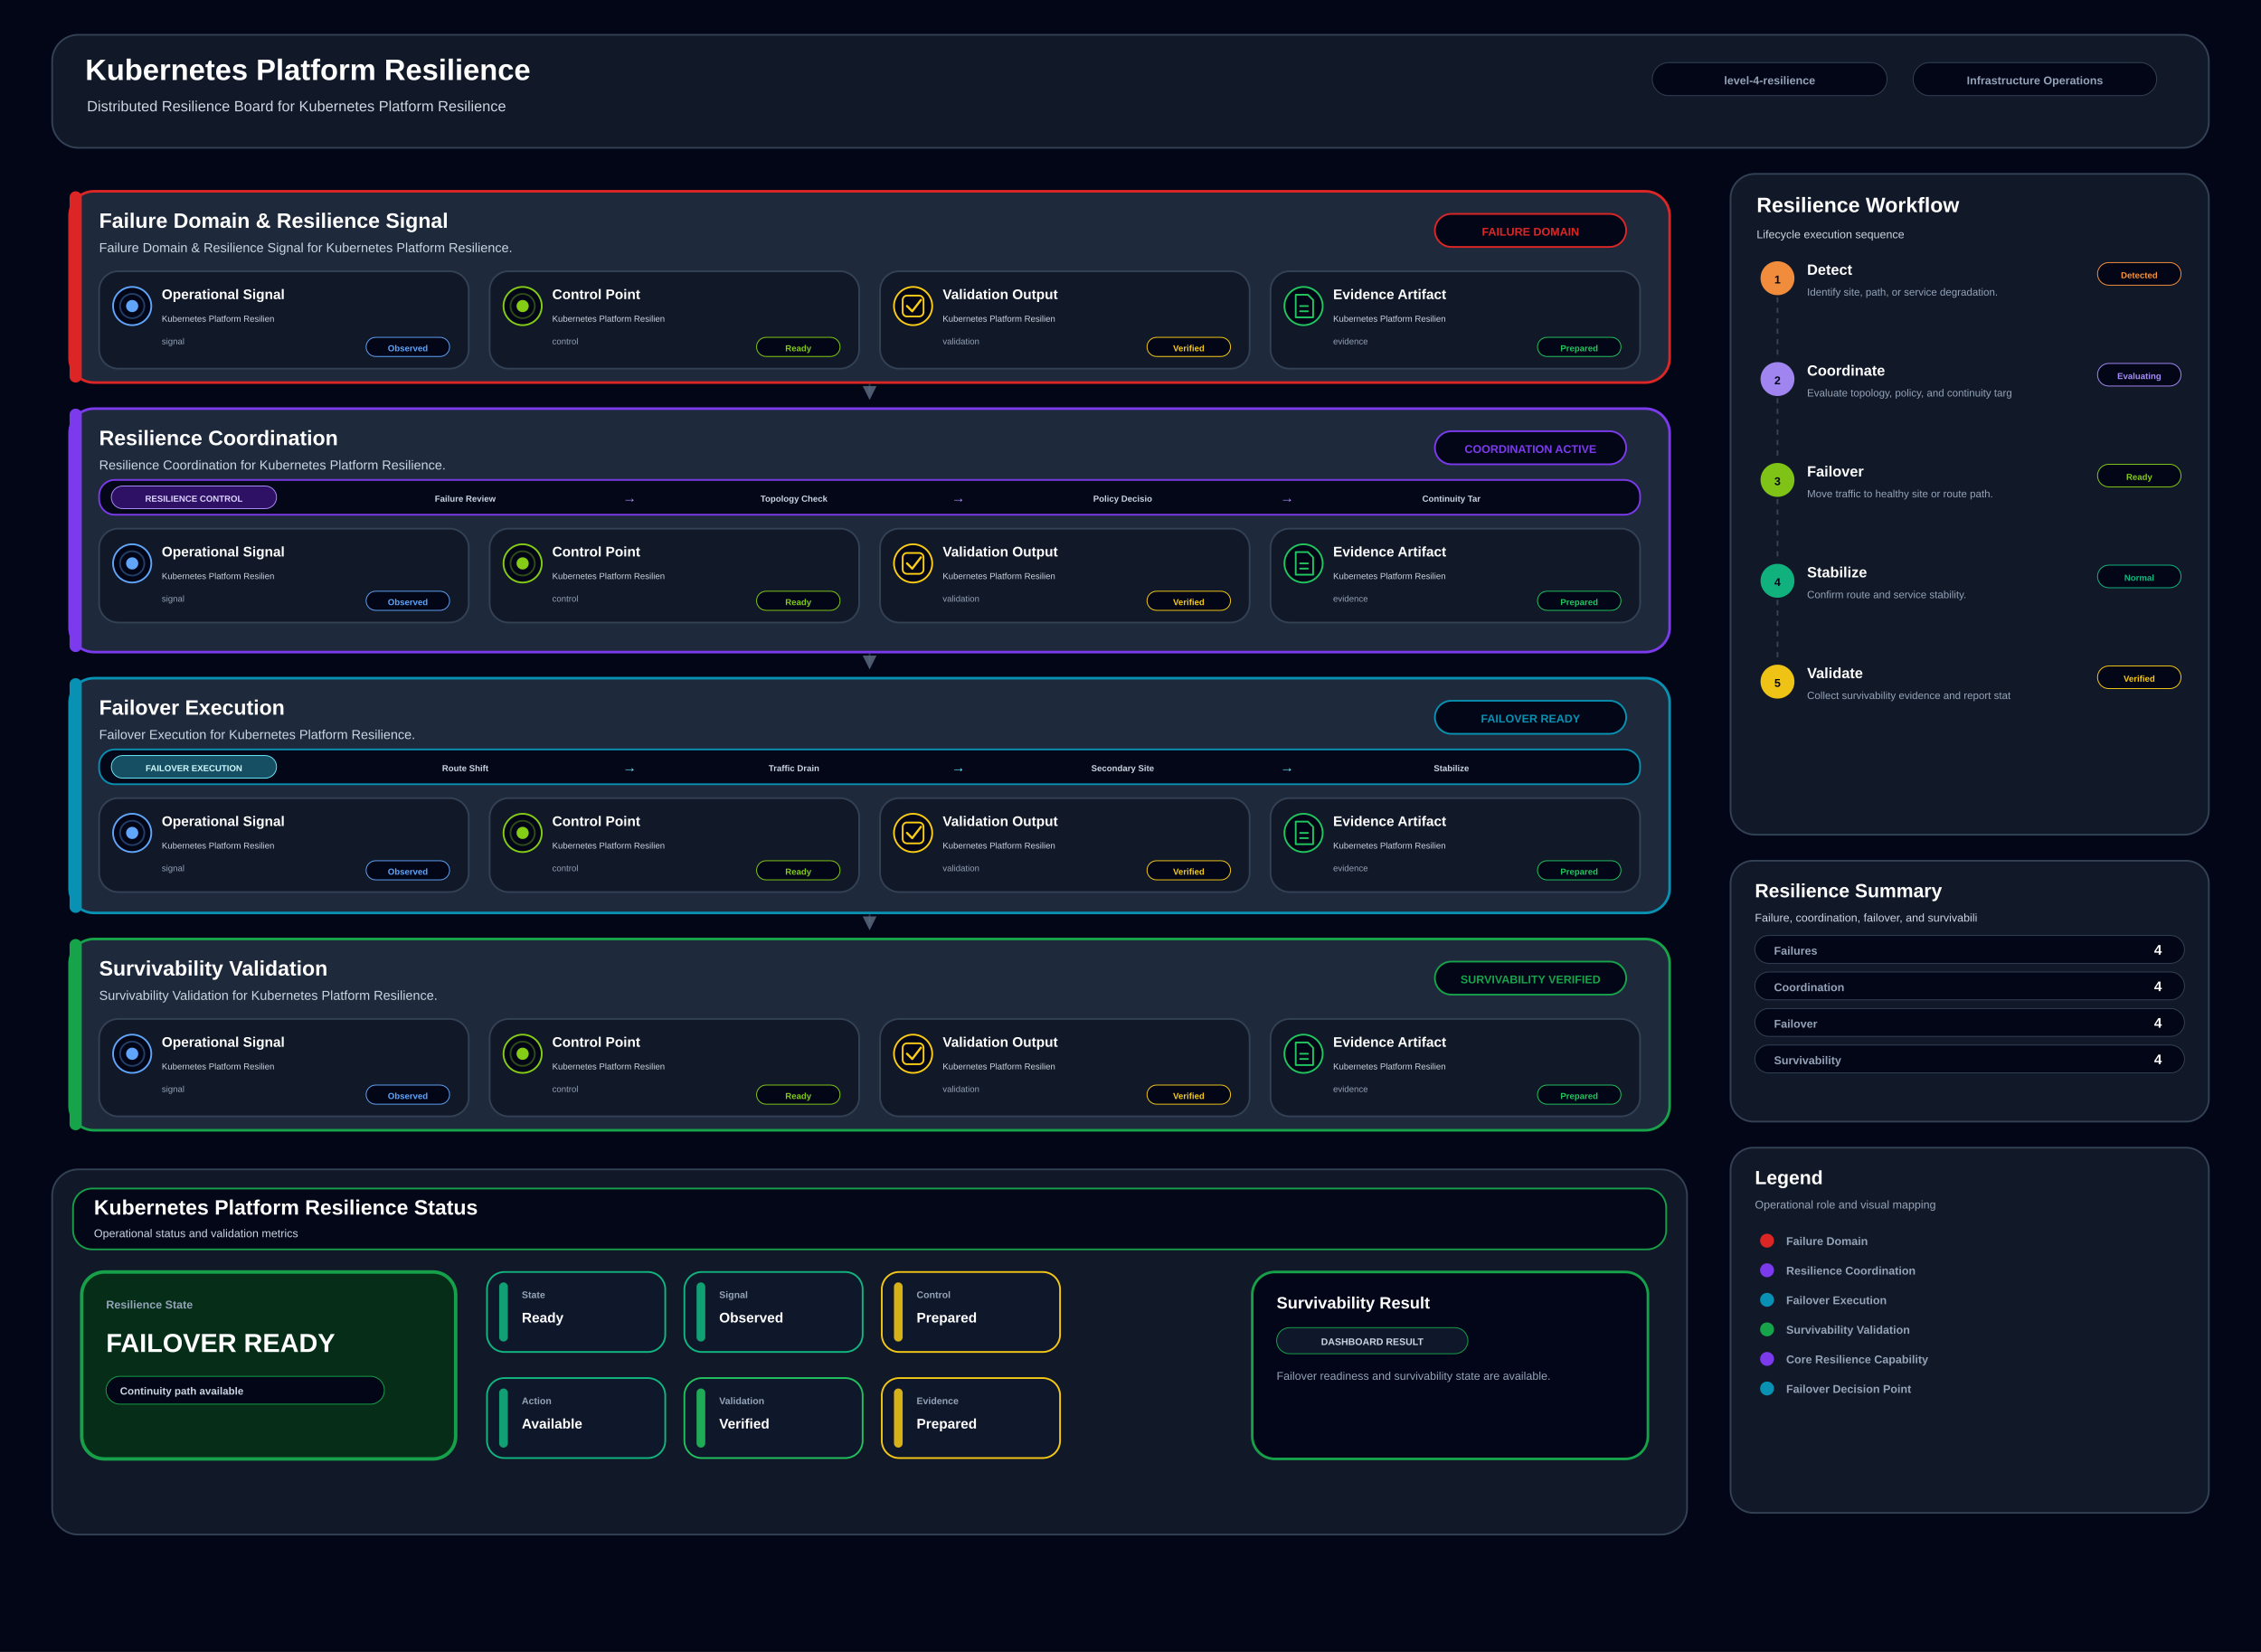
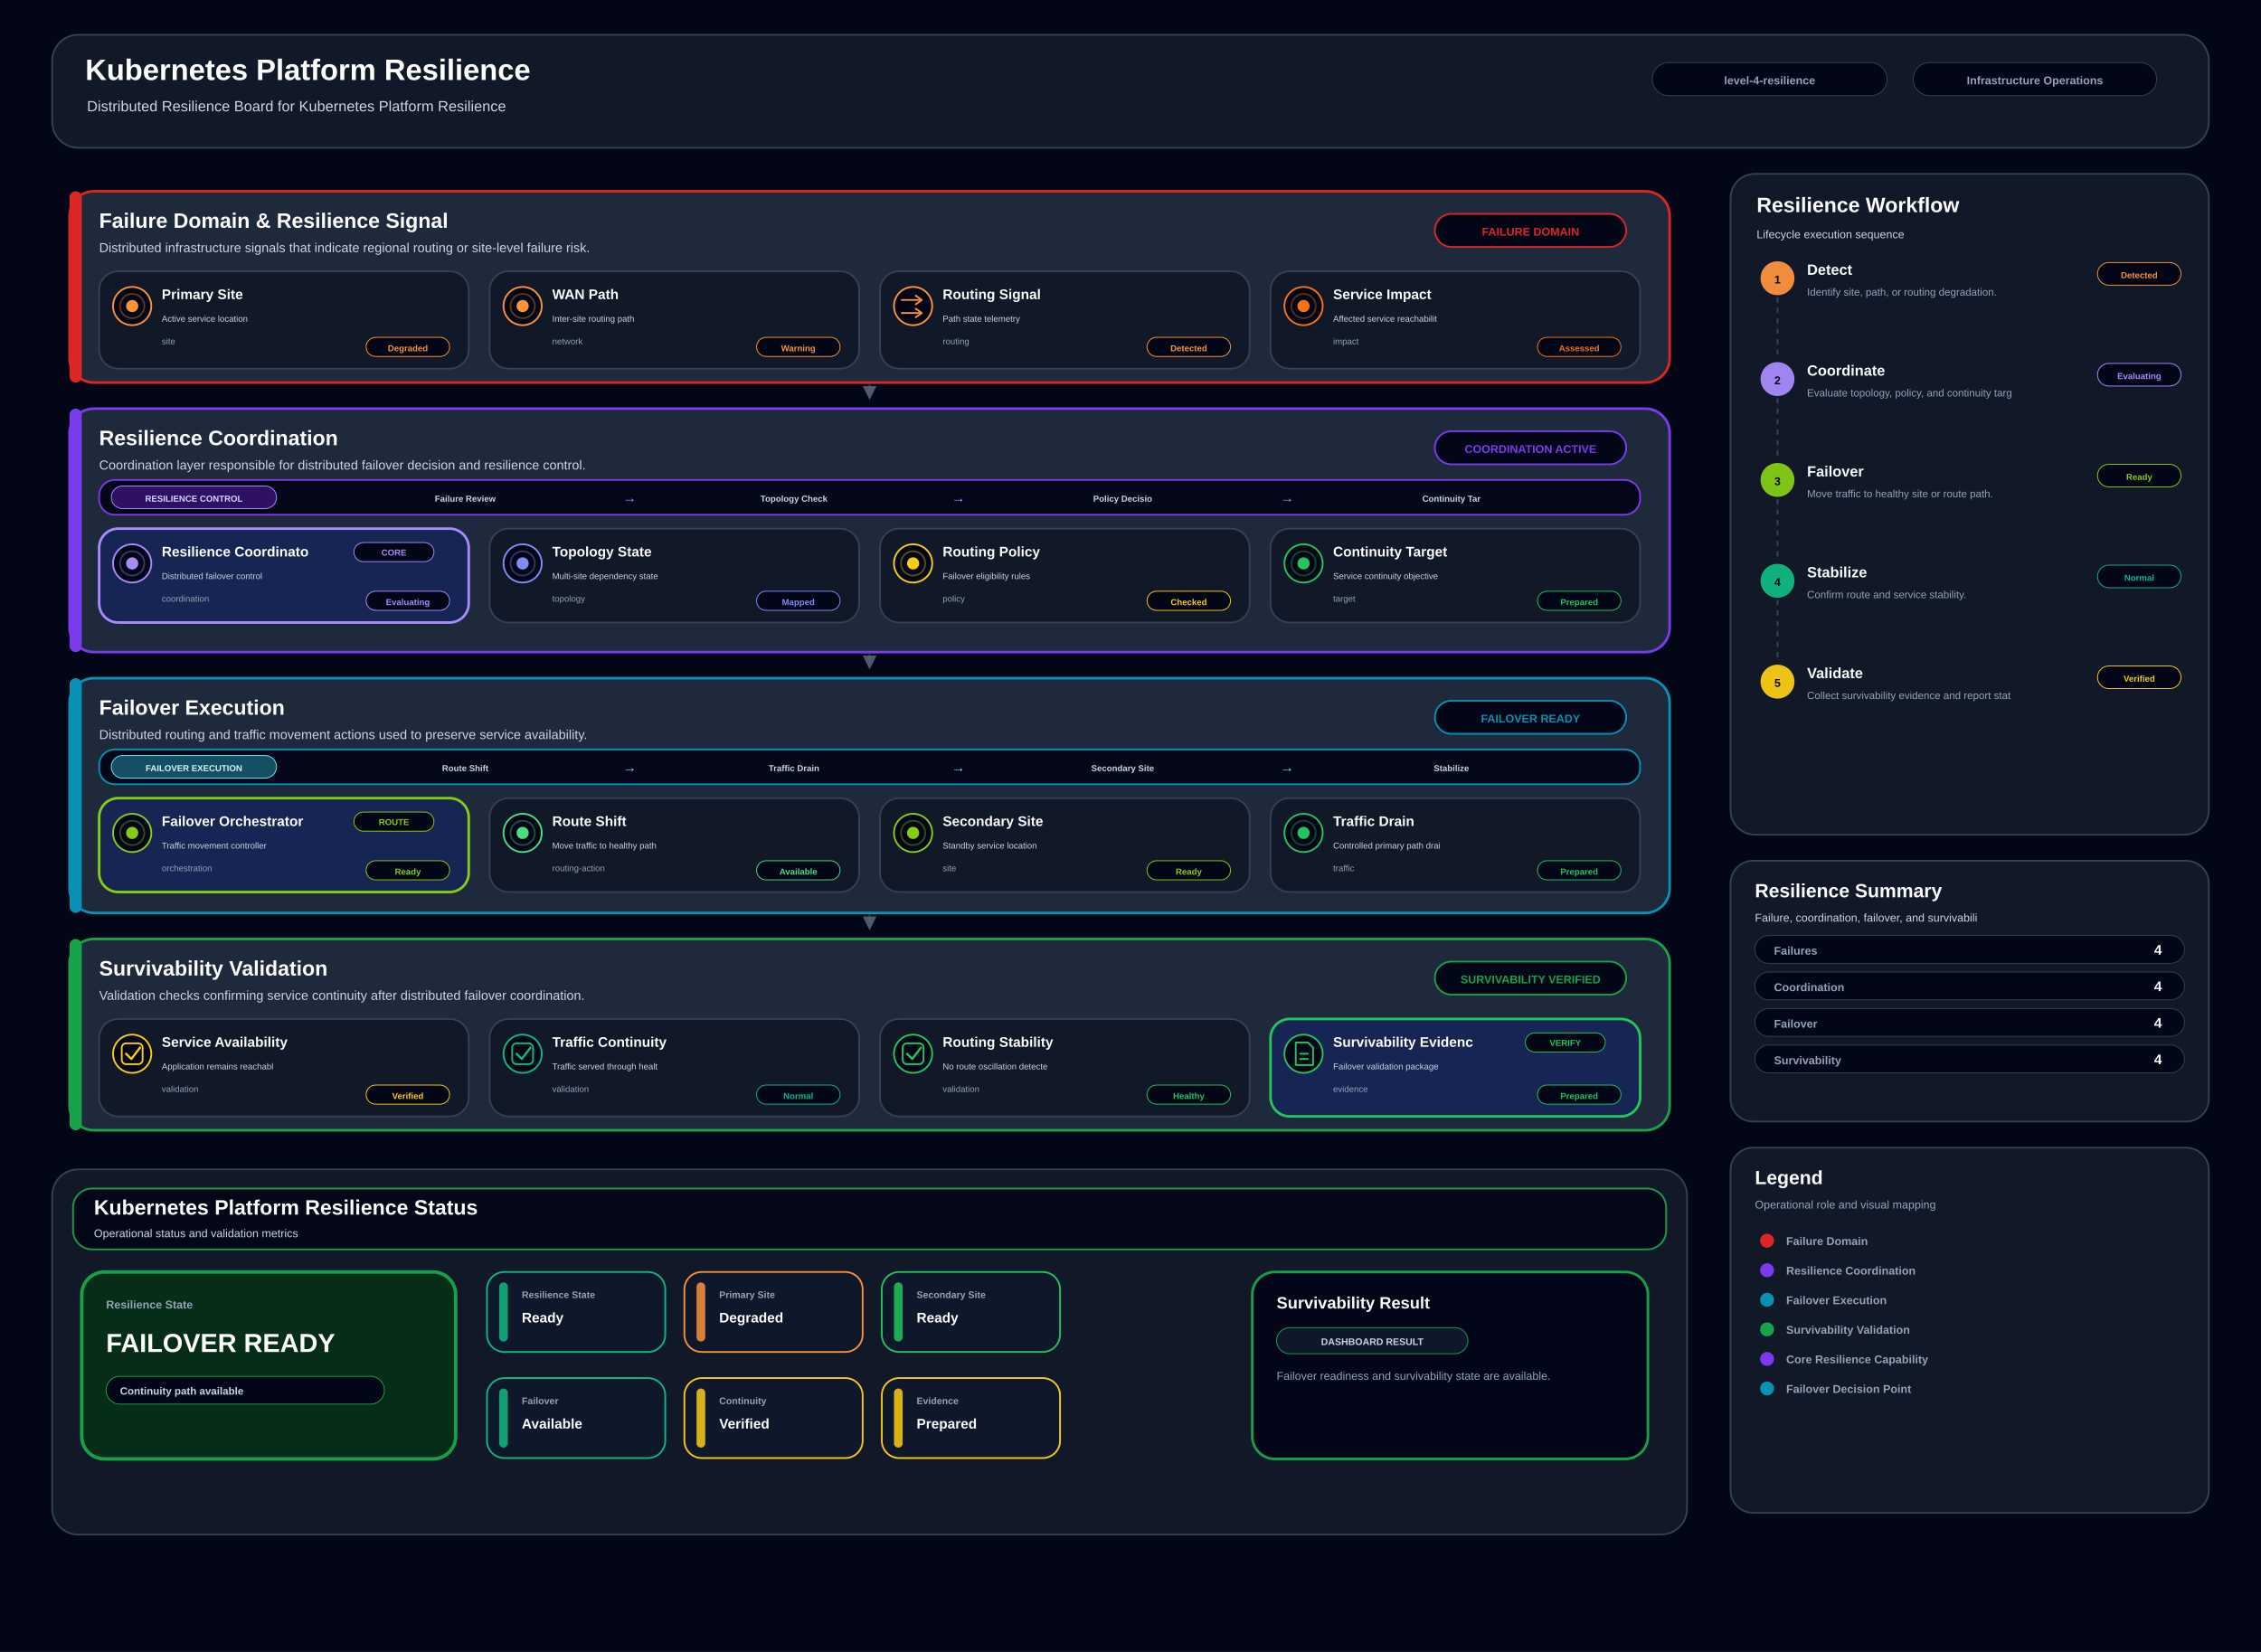
<svg xmlns="http://www.w3.org/2000/svg" width="2600" height="1900" viewBox="0 0 2600 1900" font-family="Arial, Helvetica, sans-serif">
  <style>text { font-family: Arial, Helvetica, sans-serif; letter-spacing: normal; word-spacing: normal; text-rendering: optimizeLegibility; font-kerning: normal; }</style>
  <style>text { font-family: Arial, Helvetica, sans-serif; letter-spacing: normal; word-spacing: normal; text-rendering: optimizeLegibility; font-kerning: normal; }</style>
  <rect width="2600" height="1900" fill="#020617" />
  <rect x="60" y="40" width="2480" height="130" rx="30" fill="#111827" stroke="#334155" stroke-width="2" />
  <text x="98" y="92" fill="#ffffff" font-size="34" font-weight="bold">Kubernetes Platform Resilience</text>
  <text x="100" y="128" fill="#cbd5e1" font-size="17">Distributed Resilience Board for Kubernetes Platform Resilience</text>
  <rect x="1900" y="72" width="270" height="38" rx="19" fill="#020617" stroke="#334155" stroke-width="1" />
  <text x="2035" y="97" fill="#94a3b8" font-size="13" text-anchor="middle" font-weight="bold">level-4-resilience</text>
  <rect x="2200" y="72" width="280" height="38" rx="19" fill="#020617" stroke="#334155" stroke-width="1" />
  <text x="2340" y="97" fill="#94a3b8" font-size="13" text-anchor="middle" font-weight="bold">Infrastructure Operations</text>
  <rect x="80" y="220" width="1840" height="220" rx="28" fill="#1e293b" stroke="#dc2626" stroke-width="3" />
  <rect x="80" y="220" width="14" height="220" rx="7" fill="#dc2626" />
  <text x="114" y="262" fill="#ffffff" font-size="24" font-weight="bold">Failure Domain &amp; Resilience Signal</text>
-   <text x="114" y="290" fill="#cbd5e1" font-size="15">Failure Domain &amp; Resilience Signal for Kubernetes Platform Resilience.</text>
+   <text x="114" y="290" fill="#cbd5e1" font-size="15">Distributed infrastructure signals that indicate regional routing or site-level failure risk.</text>
  <rect x="1650" y="246" width="220" height="38" rx="19" fill="#020617" stroke="#dc2626" stroke-width="2" />
  <text x="1760" y="271" fill="#dc2626" font-size="13" text-anchor="middle" font-weight="bold">FAILURE DOMAIN</text>
  <rect x="114" y="312" width="425" height="112" rx="22" fill="#111827" stroke="#334155" stroke-width="2" />
-   <circle cx="152" cy="352" r="22" fill="#020617" stroke="#60a5fa" stroke-width="2" />
-   <circle cx="152" cy="352" r="7" fill="#60a5fa" />
-   <circle cx="152" cy="352" r="14" fill="none" stroke="#60a5fa" stroke-width="2" opacity="0.35" />
-   <text x="186" y="344" fill="#ffffff" font-size="16" font-weight="bold">Operational Signal</text>
-   <text x="186" y="370" fill="#cbd5e1" font-size="10">Kubernetes Platform Resilien</text>
-   <text x="186" y="396" fill="#94a3b8" font-size="10">signal</text>
-   <rect x="421" y="388" width="96" height="22" rx="11" fill="#020617" stroke="#60a5fa" stroke-width="1" />
-   <text x="469" y="404" fill="#60a5fa" font-size="10" text-anchor="middle" font-weight="bold">Observed</text>
+   <circle cx="152" cy="352" r="22" fill="#020617" stroke="#fb923c" stroke-width="2" />
+   <circle cx="152" cy="352" r="7" fill="#fb923c" />
+   <circle cx="152" cy="352" r="14" fill="none" stroke="#fb923c" stroke-width="2" opacity="0.35" />
+   <text x="186" y="344" fill="#ffffff" font-size="16" font-weight="bold">Primary Site</text>
+   <text x="186" y="370" fill="#cbd5e1" font-size="10">Active service location</text>
+   <text x="186" y="396" fill="#94a3b8" font-size="10">site</text>
+   <rect x="421" y="388" width="96" height="22" rx="11" fill="#020617" stroke="#fb923c" stroke-width="1" />
+   <text x="469" y="404" fill="#fb923c" font-size="10" text-anchor="middle" font-weight="bold">Degraded</text>
  <rect x="563" y="312" width="425" height="112" rx="22" fill="#111827" stroke="#334155" stroke-width="2" />
-   <circle cx="601" cy="352" r="22" fill="#020617" stroke="#84cc16" stroke-width="2" />
-   <circle cx="601" cy="352" r="7" fill="#84cc16" />
-   <circle cx="601" cy="352" r="14" fill="none" stroke="#84cc16" stroke-width="2" opacity="0.35" />
-   <text x="635" y="344" fill="#ffffff" font-size="16" font-weight="bold">Control Point</text>
-   <text x="635" y="370" fill="#cbd5e1" font-size="10">Kubernetes Platform Resilien</text>
-   <text x="635" y="396" fill="#94a3b8" font-size="10">control</text>
-   <rect x="870" y="388" width="96" height="22" rx="11" fill="#020617" stroke="#84cc16" stroke-width="1" />
-   <text x="918" y="404" fill="#84cc16" font-size="10" text-anchor="middle" font-weight="bold">Ready</text>
+   <circle cx="601" cy="352" r="22" fill="#020617" stroke="#fb923c" stroke-width="2" />
+   <circle cx="601" cy="352" r="7" fill="#fb923c" />
+   <circle cx="601" cy="352" r="14" fill="none" stroke="#fb923c" stroke-width="2" opacity="0.35" />
+   <text x="635" y="344" fill="#ffffff" font-size="16" font-weight="bold">WAN Path</text>
+   <text x="635" y="370" fill="#cbd5e1" font-size="10">Inter-site routing path</text>
+   <text x="635" y="396" fill="#94a3b8" font-size="10">network</text>
+   <rect x="870" y="388" width="96" height="22" rx="11" fill="#020617" stroke="#fb923c" stroke-width="1" />
+   <text x="918" y="404" fill="#fb923c" font-size="10" text-anchor="middle" font-weight="bold">Warning</text>
  <rect x="1012" y="312" width="425" height="112" rx="22" fill="#111827" stroke="#334155" stroke-width="2" />
-   <circle cx="1050" cy="352" r="22" fill="#020617" stroke="#facc15" stroke-width="2" />
-   <rect x="1038" y="340" width="24" height="24" rx="5" fill="none" stroke="#facc15" stroke-width="2" />
-   <polyline points="1043,352 1049,358 1059,345" fill="none" stroke="#facc15" stroke-width="2.5" stroke-linecap="round" stroke-linejoin="round" />
-   <text x="1084" y="344" fill="#ffffff" font-size="16" font-weight="bold">Validation Output</text>
-   <text x="1084" y="370" fill="#cbd5e1" font-size="10">Kubernetes Platform Resilien</text>
-   <text x="1084" y="396" fill="#94a3b8" font-size="10">validation</text>
-   <rect x="1319" y="388" width="96" height="22" rx="11" fill="#020617" stroke="#facc15" stroke-width="1" />
-   <text x="1367" y="404" fill="#facc15" font-size="10" text-anchor="middle" font-weight="bold">Verified</text>
+   <circle cx="1050" cy="352" r="22" fill="#020617" stroke="#fb923c" stroke-width="2" />
+   <line x1="1037" y1="345" x2="1057" y2="345" stroke="#fb923c" stroke-width="2" stroke-linecap="round" />
+   <polyline points="1053,340 1060,345 1053,350" fill="none" stroke="#fb923c" stroke-width="2" stroke-linecap="round" stroke-linejoin="round" />
+   <line x1="1037" y1="360" x2="1057" y2="360" stroke="#fb923c" stroke-width="2" stroke-linecap="round" />
+   <polyline points="1053,355 1060,360 1053,365" fill="none" stroke="#fb923c" stroke-width="2" stroke-linecap="round" stroke-linejoin="round" />
+   <text x="1084" y="344" fill="#ffffff" font-size="16" font-weight="bold">Routing Signal</text>
+   <text x="1084" y="370" fill="#cbd5e1" font-size="10">Path state telemetry</text>
+   <text x="1084" y="396" fill="#94a3b8" font-size="10">routing</text>
+   <rect x="1319" y="388" width="96" height="22" rx="11" fill="#020617" stroke="#fb923c" stroke-width="1" />
+   <text x="1367" y="404" fill="#fb923c" font-size="10" text-anchor="middle" font-weight="bold">Detected</text>
  <rect x="1461" y="312" width="425" height="112" rx="22" fill="#111827" stroke="#334155" stroke-width="2" />
-   <circle cx="1499" cy="352" r="22" fill="#020617" stroke="#22c55e" stroke-width="2" />
-   <polygon points="1490,339 1504,339 1510,345 1510,365 1490,365" fill="none" stroke="#22c55e" stroke-width="2" stroke-linejoin="round" />
-   <line x1="1495" y1="352" x2="1504" y2="352" stroke="#22c55e" stroke-width="2" stroke-linecap="round" />
-   <line x1="1495" y1="358" x2="1504" y2="358" stroke="#22c55e" stroke-width="2" stroke-linecap="round" />
-   <text x="1533" y="344" fill="#ffffff" font-size="16" font-weight="bold">Evidence Artifact</text>
-   <text x="1533" y="370" fill="#cbd5e1" font-size="10">Kubernetes Platform Resilien</text>
-   <text x="1533" y="396" fill="#94a3b8" font-size="10">evidence</text>
-   <rect x="1768" y="388" width="96" height="22" rx="11" fill="#020617" stroke="#22c55e" stroke-width="1" />
-   <text x="1816" y="404" fill="#22c55e" font-size="10" text-anchor="middle" font-weight="bold">Prepared</text>
+   <circle cx="1499" cy="352" r="22" fill="#020617" stroke="#f97316" stroke-width="2" />
+   <circle cx="1499" cy="352" r="7" fill="#f97316" />
+   <circle cx="1499" cy="352" r="14" fill="none" stroke="#f97316" stroke-width="2" opacity="0.35" />
+   <text x="1533" y="344" fill="#ffffff" font-size="16" font-weight="bold">Service Impact</text>
+   <text x="1533" y="370" fill="#cbd5e1" font-size="10">Affected service reachabilit</text>
+   <text x="1533" y="396" fill="#94a3b8" font-size="10">impact</text>
+   <rect x="1768" y="388" width="96" height="22" rx="11" fill="#020617" stroke="#f97316" stroke-width="1" />
+   <text x="1816" y="404" fill="#f97316" font-size="10" text-anchor="middle" font-weight="bold">Assessed</text>
  <rect x="80" y="470" width="1840" height="280" rx="28" fill="#1e293b" stroke="#7c3aed" stroke-width="3" />
  <rect x="80" y="470" width="14" height="280" rx="7" fill="#7c3aed" />
  <text x="114" y="512" fill="#ffffff" font-size="24" font-weight="bold">Resilience Coordination</text>
-   <text x="114" y="540" fill="#cbd5e1" font-size="15">Resilience Coordination for Kubernetes Platform Resilience.</text>
+   <text x="114" y="540" fill="#cbd5e1" font-size="15">Coordination layer responsible for distributed failover decision and resilience control.</text>
  <rect x="1650" y="496" width="220" height="38" rx="19" fill="#020617" stroke="#7c3aed" stroke-width="2" />
  <text x="1760" y="521" fill="#7c3aed" font-size="13" text-anchor="middle" font-weight="bold">COORDINATION ACTIVE</text>
  <rect x="114" y="552" width="1772" height="40" rx="18" fill="#020617" stroke="#7c3aed" stroke-width="2" opacity="0.98" />
  <rect x="128" y="559" width="190" height="26" rx="13" fill="#2e1065" stroke="#a78bfa" stroke-width="1" />
  <text x="223.0" y="577" fill="#ddd6fe" font-size="10" text-anchor="middle" font-weight="bold">RESILIENCE CONTROL</text>
  <text x="535.0" y="577" fill="#cbd5e1" font-size="10" text-anchor="middle" font-weight="bold">Failure Review</text>
  <text x="724.0" y="578" fill="#a78bfa" font-size="16" text-anchor="middle" font-weight="bold">→</text>
  <text x="913.0" y="577" fill="#cbd5e1" font-size="10" text-anchor="middle" font-weight="bold">Topology Check</text>
  <text x="1102.0" y="578" fill="#a78bfa" font-size="16" text-anchor="middle" font-weight="bold">→</text>
  <text x="1291.0" y="577" fill="#cbd5e1" font-size="10" text-anchor="middle" font-weight="bold">Policy Decisio</text>
  <text x="1480.0" y="578" fill="#a78bfa" font-size="16" text-anchor="middle" font-weight="bold">→</text>
  <text x="1669.0" y="577" fill="#cbd5e1" font-size="10" text-anchor="middle" font-weight="bold">Continuity Tar</text>
-   <rect x="114" y="608" width="425" height="108" rx="22" fill="#111827" stroke="#334155" stroke-width="2" />
-   <circle cx="152" cy="648" r="22" fill="#020617" stroke="#60a5fa" stroke-width="2" />
-   <circle cx="152" cy="648" r="7" fill="#60a5fa" />
-   <circle cx="152" cy="648" r="14" fill="none" stroke="#60a5fa" stroke-width="2" opacity="0.35" />
-   <text x="186" y="640" fill="#ffffff" font-size="16" font-weight="bold">Operational Signal</text>
-   <text x="186" y="666" fill="#cbd5e1" font-size="10">Kubernetes Platform Resilien</text>
-   <text x="186" y="692" fill="#94a3b8" font-size="10">signal</text>
-   <rect x="421" y="680" width="96" height="22" rx="11" fill="#020617" stroke="#60a5fa" stroke-width="1" />
-   <text x="469" y="696" fill="#60a5fa" font-size="10" text-anchor="middle" font-weight="bold">Observed</text>
+   <rect x="114" y="608" width="425" height="108" rx="22" fill="#172554" stroke="#a78bfa" stroke-width="3" />
+   <circle cx="152" cy="648" r="22" fill="#020617" stroke="#a78bfa" stroke-width="2" />
+   <circle cx="152" cy="648" r="7" fill="#a78bfa" />
+   <circle cx="152" cy="648" r="14" fill="none" stroke="#a78bfa" stroke-width="2" opacity="0.35" />
+   <text x="186" y="640" fill="#ffffff" font-size="16" font-weight="bold">Resilience Coordinato</text>
+   <text x="186" y="666" fill="#cbd5e1" font-size="10">Distributed failover control</text>
+   <text x="186" y="692" fill="#94a3b8" font-size="10">coordination</text>
+   <rect x="421" y="680" width="96" height="22" rx="11" fill="#020617" stroke="#a78bfa" stroke-width="1" />
+   <text x="469" y="696" fill="#a78bfa" font-size="10" text-anchor="middle" font-weight="bold">Evaluating</text>
+   <rect x="407" y="624" width="92" height="22" rx="11" fill="#020617" stroke="#a78bfa" stroke-width="1" />
+   <text x="453" y="639" fill="#a78bfa" font-size="10" text-anchor="middle" font-weight="bold">CORE</text>
  <rect x="563" y="608" width="425" height="108" rx="22" fill="#111827" stroke="#334155" stroke-width="2" />
-   <circle cx="601" cy="648" r="22" fill="#020617" stroke="#84cc16" stroke-width="2" />
-   <circle cx="601" cy="648" r="7" fill="#84cc16" />
-   <circle cx="601" cy="648" r="14" fill="none" stroke="#84cc16" stroke-width="2" opacity="0.35" />
-   <text x="635" y="640" fill="#ffffff" font-size="16" font-weight="bold">Control Point</text>
-   <text x="635" y="666" fill="#cbd5e1" font-size="10">Kubernetes Platform Resilien</text>
-   <text x="635" y="692" fill="#94a3b8" font-size="10">control</text>
-   <rect x="870" y="680" width="96" height="22" rx="11" fill="#020617" stroke="#84cc16" stroke-width="1" />
-   <text x="918" y="696" fill="#84cc16" font-size="10" text-anchor="middle" font-weight="bold">Ready</text>
+   <circle cx="601" cy="648" r="22" fill="#020617" stroke="#818cf8" stroke-width="2" />
+   <circle cx="601" cy="648" r="7" fill="#818cf8" />
+   <circle cx="601" cy="648" r="14" fill="none" stroke="#818cf8" stroke-width="2" opacity="0.35" />
+   <text x="635" y="640" fill="#ffffff" font-size="16" font-weight="bold">Topology State</text>
+   <text x="635" y="666" fill="#cbd5e1" font-size="10">Multi-site dependency state</text>
+   <text x="635" y="692" fill="#94a3b8" font-size="10">topology</text>
+   <rect x="870" y="680" width="96" height="22" rx="11" fill="#020617" stroke="#818cf8" stroke-width="1" />
+   <text x="918" y="696" fill="#818cf8" font-size="10" text-anchor="middle" font-weight="bold">Mapped</text>
  <rect x="1012" y="608" width="425" height="108" rx="22" fill="#111827" stroke="#334155" stroke-width="2" />
  <circle cx="1050" cy="648" r="22" fill="#020617" stroke="#facc15" stroke-width="2" />
-   <rect x="1038" y="636" width="24" height="24" rx="5" fill="none" stroke="#facc15" stroke-width="2" />
-   <polyline points="1043,648 1049,654 1059,641" fill="none" stroke="#facc15" stroke-width="2.5" stroke-linecap="round" stroke-linejoin="round" />
-   <text x="1084" y="640" fill="#ffffff" font-size="16" font-weight="bold">Validation Output</text>
-   <text x="1084" y="666" fill="#cbd5e1" font-size="10">Kubernetes Platform Resilien</text>
-   <text x="1084" y="692" fill="#94a3b8" font-size="10">validation</text>
+   <circle cx="1050" cy="648" r="7" fill="#facc15" />
+   <circle cx="1050" cy="648" r="14" fill="none" stroke="#facc15" stroke-width="2" opacity="0.35" />
+   <text x="1084" y="640" fill="#ffffff" font-size="16" font-weight="bold">Routing Policy</text>
+   <text x="1084" y="666" fill="#cbd5e1" font-size="10">Failover eligibility rules</text>
+   <text x="1084" y="692" fill="#94a3b8" font-size="10">policy</text>
  <rect x="1319" y="680" width="96" height="22" rx="11" fill="#020617" stroke="#facc15" stroke-width="1" />
-   <text x="1367" y="696" fill="#facc15" font-size="10" text-anchor="middle" font-weight="bold">Verified</text>
+   <text x="1367" y="696" fill="#facc15" font-size="10" text-anchor="middle" font-weight="bold">Checked</text>
  <rect x="1461" y="608" width="425" height="108" rx="22" fill="#111827" stroke="#334155" stroke-width="2" />
  <circle cx="1499" cy="648" r="22" fill="#020617" stroke="#22c55e" stroke-width="2" />
-   <polygon points="1490,635 1504,635 1510,641 1510,661 1490,661" fill="none" stroke="#22c55e" stroke-width="2" stroke-linejoin="round" />
-   <line x1="1495" y1="648" x2="1504" y2="648" stroke="#22c55e" stroke-width="2" stroke-linecap="round" />
-   <line x1="1495" y1="654" x2="1504" y2="654" stroke="#22c55e" stroke-width="2" stroke-linecap="round" />
-   <text x="1533" y="640" fill="#ffffff" font-size="16" font-weight="bold">Evidence Artifact</text>
-   <text x="1533" y="666" fill="#cbd5e1" font-size="10">Kubernetes Platform Resilien</text>
-   <text x="1533" y="692" fill="#94a3b8" font-size="10">evidence</text>
+   <circle cx="1499" cy="648" r="7" fill="#22c55e" />
+   <circle cx="1499" cy="648" r="14" fill="none" stroke="#22c55e" stroke-width="2" opacity="0.35" />
+   <text x="1533" y="640" fill="#ffffff" font-size="16" font-weight="bold">Continuity Target</text>
+   <text x="1533" y="666" fill="#cbd5e1" font-size="10">Service continuity objective</text>
+   <text x="1533" y="692" fill="#94a3b8" font-size="10">target</text>
  <rect x="1768" y="680" width="96" height="22" rx="11" fill="#020617" stroke="#22c55e" stroke-width="1" />
  <text x="1816" y="696" fill="#22c55e" font-size="10" text-anchor="middle" font-weight="bold">Prepared</text>
  <rect x="80" y="780" width="1840" height="270" rx="28" fill="#1e293b" stroke="#0891b2" stroke-width="3" />
  <rect x="80" y="780" width="14" height="270" rx="7" fill="#0891b2" />
  <text x="114" y="822" fill="#ffffff" font-size="24" font-weight="bold">Failover Execution</text>
-   <text x="114" y="850" fill="#cbd5e1" font-size="15">Failover Execution for Kubernetes Platform Resilience.</text>
+   <text x="114" y="850" fill="#cbd5e1" font-size="15">Distributed routing and traffic movement actions used to preserve service availability.</text>
  <rect x="1650" y="806" width="220" height="38" rx="19" fill="#020617" stroke="#0891b2" stroke-width="2" />
  <text x="1760" y="831" fill="#0891b2" font-size="13" text-anchor="middle" font-weight="bold">FAILOVER READY</text>
  <rect x="114" y="862" width="1772" height="40" rx="18" fill="#020617" stroke="#0891b2" stroke-width="2" opacity="0.98" />
  <rect x="128" y="869" width="190" height="26" rx="13" fill="#164e63" stroke="#67e8f9" stroke-width="1" />
  <text x="223.0" y="887" fill="#cffafe" font-size="10" text-anchor="middle" font-weight="bold">FAILOVER EXECUTION</text>
  <text x="535.0" y="887" fill="#cbd5e1" font-size="10" text-anchor="middle" font-weight="bold">Route Shift</text>
  <text x="724.0" y="888" fill="#67e8f9" font-size="16" text-anchor="middle" font-weight="bold">→</text>
  <text x="913.0" y="887" fill="#cbd5e1" font-size="10" text-anchor="middle" font-weight="bold">Traffic Drain</text>
  <text x="1102.0" y="888" fill="#67e8f9" font-size="16" text-anchor="middle" font-weight="bold">→</text>
  <text x="1291.0" y="887" fill="#cbd5e1" font-size="10" text-anchor="middle" font-weight="bold">Secondary Site</text>
  <text x="1480.0" y="888" fill="#67e8f9" font-size="16" text-anchor="middle" font-weight="bold">→</text>
  <text x="1669.0" y="887" fill="#cbd5e1" font-size="10" text-anchor="middle" font-weight="bold">Stabilize</text>
-   <rect x="114" y="918" width="425" height="108" rx="22" fill="#111827" stroke="#334155" stroke-width="2" />
-   <circle cx="152" cy="958" r="22" fill="#020617" stroke="#60a5fa" stroke-width="2" />
-   <circle cx="152" cy="958" r="7" fill="#60a5fa" />
-   <circle cx="152" cy="958" r="14" fill="none" stroke="#60a5fa" stroke-width="2" opacity="0.35" />
-   <text x="186" y="950" fill="#ffffff" font-size="16" font-weight="bold">Operational Signal</text>
-   <text x="186" y="976" fill="#cbd5e1" font-size="10">Kubernetes Platform Resilien</text>
-   <text x="186" y="1002" fill="#94a3b8" font-size="10">signal</text>
-   <rect x="421" y="990" width="96" height="22" rx="11" fill="#020617" stroke="#60a5fa" stroke-width="1" />
-   <text x="469" y="1006" fill="#60a5fa" font-size="10" text-anchor="middle" font-weight="bold">Observed</text>
+   <rect x="114" y="918" width="425" height="108" rx="22" fill="#172554" stroke="#84cc16" stroke-width="3" />
+   <circle cx="152" cy="958" r="22" fill="#020617" stroke="#84cc16" stroke-width="2" />
+   <circle cx="152" cy="958" r="7" fill="#84cc16" />
+   <circle cx="152" cy="958" r="14" fill="none" stroke="#84cc16" stroke-width="2" opacity="0.35" />
+   <text x="186" y="950" fill="#ffffff" font-size="16" font-weight="bold">Failover Orchestrator</text>
+   <text x="186" y="976" fill="#cbd5e1" font-size="10">Traffic movement controller</text>
+   <text x="186" y="1002" fill="#94a3b8" font-size="10">orchestration</text>
+   <rect x="421" y="990" width="96" height="22" rx="11" fill="#020617" stroke="#84cc16" stroke-width="1" />
+   <text x="469" y="1006" fill="#84cc16" font-size="10" text-anchor="middle" font-weight="bold">Ready</text>
+   <rect x="407" y="934" width="92" height="22" rx="11" fill="#020617" stroke="#84cc16" stroke-width="1" />
+   <text x="453" y="949" fill="#84cc16" font-size="10" text-anchor="middle" font-weight="bold">ROUTE</text>
  <rect x="563" y="918" width="425" height="108" rx="22" fill="#111827" stroke="#334155" stroke-width="2" />
-   <circle cx="601" cy="958" r="22" fill="#020617" stroke="#84cc16" stroke-width="2" />
-   <circle cx="601" cy="958" r="7" fill="#84cc16" />
-   <circle cx="601" cy="958" r="14" fill="none" stroke="#84cc16" stroke-width="2" opacity="0.35" />
-   <text x="635" y="950" fill="#ffffff" font-size="16" font-weight="bold">Control Point</text>
-   <text x="635" y="976" fill="#cbd5e1" font-size="10">Kubernetes Platform Resilien</text>
-   <text x="635" y="1002" fill="#94a3b8" font-size="10">control</text>
-   <rect x="870" y="990" width="96" height="22" rx="11" fill="#020617" stroke="#84cc16" stroke-width="1" />
-   <text x="918" y="1006" fill="#84cc16" font-size="10" text-anchor="middle" font-weight="bold">Ready</text>
+   <circle cx="601" cy="958" r="22" fill="#020617" stroke="#4ade80" stroke-width="2" />
+   <circle cx="601" cy="958" r="7" fill="#4ade80" />
+   <circle cx="601" cy="958" r="14" fill="none" stroke="#4ade80" stroke-width="2" opacity="0.35" />
+   <text x="635" y="950" fill="#ffffff" font-size="16" font-weight="bold">Route Shift</text>
+   <text x="635" y="976" fill="#cbd5e1" font-size="10">Move traffic to healthy path</text>
+   <text x="635" y="1002" fill="#94a3b8" font-size="10">routing-action</text>
+   <rect x="870" y="990" width="96" height="22" rx="11" fill="#020617" stroke="#4ade80" stroke-width="1" />
+   <text x="918" y="1006" fill="#4ade80" font-size="10" text-anchor="middle" font-weight="bold">Available</text>
  <rect x="1012" y="918" width="425" height="108" rx="22" fill="#111827" stroke="#334155" stroke-width="2" />
-   <circle cx="1050" cy="958" r="22" fill="#020617" stroke="#facc15" stroke-width="2" />
-   <rect x="1038" y="946" width="24" height="24" rx="5" fill="none" stroke="#facc15" stroke-width="2" />
-   <polyline points="1043,958 1049,964 1059,951" fill="none" stroke="#facc15" stroke-width="2.5" stroke-linecap="round" stroke-linejoin="round" />
-   <text x="1084" y="950" fill="#ffffff" font-size="16" font-weight="bold">Validation Output</text>
-   <text x="1084" y="976" fill="#cbd5e1" font-size="10">Kubernetes Platform Resilien</text>
-   <text x="1084" y="1002" fill="#94a3b8" font-size="10">validation</text>
-   <rect x="1319" y="990" width="96" height="22" rx="11" fill="#020617" stroke="#facc15" stroke-width="1" />
-   <text x="1367" y="1006" fill="#facc15" font-size="10" text-anchor="middle" font-weight="bold">Verified</text>
+   <circle cx="1050" cy="958" r="22" fill="#020617" stroke="#84cc16" stroke-width="2" />
+   <circle cx="1050" cy="958" r="7" fill="#84cc16" />
+   <circle cx="1050" cy="958" r="14" fill="none" stroke="#84cc16" stroke-width="2" opacity="0.35" />
+   <text x="1084" y="950" fill="#ffffff" font-size="16" font-weight="bold">Secondary Site</text>
+   <text x="1084" y="976" fill="#cbd5e1" font-size="10">Standby service location</text>
+   <text x="1084" y="1002" fill="#94a3b8" font-size="10">site</text>
+   <rect x="1319" y="990" width="96" height="22" rx="11" fill="#020617" stroke="#84cc16" stroke-width="1" />
+   <text x="1367" y="1006" fill="#84cc16" font-size="10" text-anchor="middle" font-weight="bold">Ready</text>
  <rect x="1461" y="918" width="425" height="108" rx="22" fill="#111827" stroke="#334155" stroke-width="2" />
  <circle cx="1499" cy="958" r="22" fill="#020617" stroke="#22c55e" stroke-width="2" />
-   <polygon points="1490,945 1504,945 1510,951 1510,971 1490,971" fill="none" stroke="#22c55e" stroke-width="2" stroke-linejoin="round" />
-   <line x1="1495" y1="958" x2="1504" y2="958" stroke="#22c55e" stroke-width="2" stroke-linecap="round" />
-   <line x1="1495" y1="964" x2="1504" y2="964" stroke="#22c55e" stroke-width="2" stroke-linecap="round" />
-   <text x="1533" y="950" fill="#ffffff" font-size="16" font-weight="bold">Evidence Artifact</text>
-   <text x="1533" y="976" fill="#cbd5e1" font-size="10">Kubernetes Platform Resilien</text>
-   <text x="1533" y="1002" fill="#94a3b8" font-size="10">evidence</text>
+   <circle cx="1499" cy="958" r="7" fill="#22c55e" />
+   <circle cx="1499" cy="958" r="14" fill="none" stroke="#22c55e" stroke-width="2" opacity="0.35" />
+   <text x="1533" y="950" fill="#ffffff" font-size="16" font-weight="bold">Traffic Drain</text>
+   <text x="1533" y="976" fill="#cbd5e1" font-size="10">Controlled primary path drai</text>
+   <text x="1533" y="1002" fill="#94a3b8" font-size="10">traffic</text>
  <rect x="1768" y="990" width="96" height="22" rx="11" fill="#020617" stroke="#22c55e" stroke-width="1" />
  <text x="1816" y="1006" fill="#22c55e" font-size="10" text-anchor="middle" font-weight="bold">Prepared</text>
  <rect x="80" y="1080" width="1840" height="220" rx="28" fill="#1e293b" stroke="#16a34a" stroke-width="3" />
  <rect x="80" y="1080" width="14" height="220" rx="7" fill="#16a34a" />
  <text x="114" y="1122" fill="#ffffff" font-size="24" font-weight="bold">Survivability Validation</text>
-   <text x="114" y="1150" fill="#cbd5e1" font-size="15">Survivability Validation for Kubernetes Platform Resilience.</text>
+   <text x="114" y="1150" fill="#cbd5e1" font-size="15">Validation checks confirming service continuity after distributed failover coordination.</text>
  <rect x="1650" y="1106" width="220" height="38" rx="19" fill="#020617" stroke="#16a34a" stroke-width="2" />
  <text x="1760" y="1131" fill="#16a34a" font-size="13" text-anchor="middle" font-weight="bold">SURVIVABILITY VERIFIED</text>
  <rect x="114" y="1172" width="425" height="112" rx="22" fill="#111827" stroke="#334155" stroke-width="2" />
-   <circle cx="152" cy="1212" r="22" fill="#020617" stroke="#60a5fa" stroke-width="2" />
-   <circle cx="152" cy="1212" r="7" fill="#60a5fa" />
-   <circle cx="152" cy="1212" r="14" fill="none" stroke="#60a5fa" stroke-width="2" opacity="0.35" />
-   <text x="186" y="1204" fill="#ffffff" font-size="16" font-weight="bold">Operational Signal</text>
-   <text x="186" y="1230" fill="#cbd5e1" font-size="10">Kubernetes Platform Resilien</text>
-   <text x="186" y="1256" fill="#94a3b8" font-size="10">signal</text>
-   <rect x="421" y="1248" width="96" height="22" rx="11" fill="#020617" stroke="#60a5fa" stroke-width="1" />
-   <text x="469" y="1264" fill="#60a5fa" font-size="10" text-anchor="middle" font-weight="bold">Observed</text>
+   <circle cx="152" cy="1212" r="22" fill="#020617" stroke="#facc15" stroke-width="2" />
+   <rect x="140" y="1200" width="24" height="24" rx="5" fill="none" stroke="#facc15" stroke-width="2" />
+   <polyline points="145,1212 151,1218 161,1205" fill="none" stroke="#facc15" stroke-width="2.5" stroke-linecap="round" stroke-linejoin="round" />
+   <text x="186" y="1204" fill="#ffffff" font-size="16" font-weight="bold">Service Availability</text>
+   <text x="186" y="1230" fill="#cbd5e1" font-size="10">Application remains reachabl</text>
+   <text x="186" y="1256" fill="#94a3b8" font-size="10">validation</text>
+   <rect x="421" y="1248" width="96" height="22" rx="11" fill="#020617" stroke="#facc15" stroke-width="1" />
+   <text x="469" y="1264" fill="#facc15" font-size="10" text-anchor="middle" font-weight="bold">Verified</text>
  <rect x="563" y="1172" width="425" height="112" rx="22" fill="#111827" stroke="#334155" stroke-width="2" />
-   <circle cx="601" cy="1212" r="22" fill="#020617" stroke="#84cc16" stroke-width="2" />
-   <circle cx="601" cy="1212" r="7" fill="#84cc16" />
-   <circle cx="601" cy="1212" r="14" fill="none" stroke="#84cc16" stroke-width="2" opacity="0.35" />
-   <text x="635" y="1204" fill="#ffffff" font-size="16" font-weight="bold">Control Point</text>
-   <text x="635" y="1230" fill="#cbd5e1" font-size="10">Kubernetes Platform Resilien</text>
-   <text x="635" y="1256" fill="#94a3b8" font-size="10">control</text>
-   <rect x="870" y="1248" width="96" height="22" rx="11" fill="#020617" stroke="#84cc16" stroke-width="1" />
-   <text x="918" y="1264" fill="#84cc16" font-size="10" text-anchor="middle" font-weight="bold">Ready</text>
+   <circle cx="601" cy="1212" r="22" fill="#020617" stroke="#10b981" stroke-width="2" />
+   <rect x="589" y="1200" width="24" height="24" rx="5" fill="none" stroke="#10b981" stroke-width="2" />
+   <polyline points="594,1212 600,1218 610,1205" fill="none" stroke="#10b981" stroke-width="2.5" stroke-linecap="round" stroke-linejoin="round" />
+   <text x="635" y="1204" fill="#ffffff" font-size="16" font-weight="bold">Traffic Continuity</text>
+   <text x="635" y="1230" fill="#cbd5e1" font-size="10">Traffic served through healt</text>
+   <text x="635" y="1256" fill="#94a3b8" font-size="10">validation</text>
+   <rect x="870" y="1248" width="96" height="22" rx="11" fill="#020617" stroke="#10b981" stroke-width="1" />
+   <text x="918" y="1264" fill="#10b981" font-size="10" text-anchor="middle" font-weight="bold">Normal</text>
  <rect x="1012" y="1172" width="425" height="112" rx="22" fill="#111827" stroke="#334155" stroke-width="2" />
-   <circle cx="1050" cy="1212" r="22" fill="#020617" stroke="#facc15" stroke-width="2" />
-   <rect x="1038" y="1200" width="24" height="24" rx="5" fill="none" stroke="#facc15" stroke-width="2" />
-   <polyline points="1043,1212 1049,1218 1059,1205" fill="none" stroke="#facc15" stroke-width="2.5" stroke-linecap="round" stroke-linejoin="round" />
-   <text x="1084" y="1204" fill="#ffffff" font-size="16" font-weight="bold">Validation Output</text>
-   <text x="1084" y="1230" fill="#cbd5e1" font-size="10">Kubernetes Platform Resilien</text>
+   <circle cx="1050" cy="1212" r="22" fill="#020617" stroke="#22c55e" stroke-width="2" />
+   <rect x="1038" y="1200" width="24" height="24" rx="5" fill="none" stroke="#22c55e" stroke-width="2" />
+   <polyline points="1043,1212 1049,1218 1059,1205" fill="none" stroke="#22c55e" stroke-width="2.5" stroke-linecap="round" stroke-linejoin="round" />
+   <text x="1084" y="1204" fill="#ffffff" font-size="16" font-weight="bold">Routing Stability</text>
+   <text x="1084" y="1230" fill="#cbd5e1" font-size="10">No route oscillation detecte</text>
  <text x="1084" y="1256" fill="#94a3b8" font-size="10">validation</text>
-   <rect x="1319" y="1248" width="96" height="22" rx="11" fill="#020617" stroke="#facc15" stroke-width="1" />
-   <text x="1367" y="1264" fill="#facc15" font-size="10" text-anchor="middle" font-weight="bold">Verified</text>
-   <rect x="1461" y="1172" width="425" height="112" rx="22" fill="#111827" stroke="#334155" stroke-width="2" />
+   <rect x="1319" y="1248" width="96" height="22" rx="11" fill="#020617" stroke="#22c55e" stroke-width="1" />
+   <text x="1367" y="1264" fill="#22c55e" font-size="10" text-anchor="middle" font-weight="bold">Healthy</text>
+   <rect x="1461" y="1172" width="425" height="112" rx="22" fill="#172554" stroke="#22c55e" stroke-width="3" />
  <circle cx="1499" cy="1212" r="22" fill="#020617" stroke="#22c55e" stroke-width="2" />
  <polygon points="1490,1199 1504,1199 1510,1205 1510,1225 1490,1225" fill="none" stroke="#22c55e" stroke-width="2" stroke-linejoin="round" />
  <line x1="1495" y1="1212" x2="1504" y2="1212" stroke="#22c55e" stroke-width="2" stroke-linecap="round" />
  <line x1="1495" y1="1218" x2="1504" y2="1218" stroke="#22c55e" stroke-width="2" stroke-linecap="round" />
-   <text x="1533" y="1204" fill="#ffffff" font-size="16" font-weight="bold">Evidence Artifact</text>
-   <text x="1533" y="1230" fill="#cbd5e1" font-size="10">Kubernetes Platform Resilien</text>
+   <text x="1533" y="1204" fill="#ffffff" font-size="16" font-weight="bold">Survivability Evidenc</text>
+   <text x="1533" y="1230" fill="#cbd5e1" font-size="10">Failover validation package</text>
  <text x="1533" y="1256" fill="#94a3b8" font-size="10">evidence</text>
  <rect x="1768" y="1248" width="96" height="22" rx="11" fill="#020617" stroke="#22c55e" stroke-width="1" />
  <text x="1816" y="1264" fill="#22c55e" font-size="10" text-anchor="middle" font-weight="bold">Prepared</text>
+   <rect x="1754" y="1188" width="92" height="22" rx="11" fill="#020617" stroke="#22c55e" stroke-width="1" />
+   <text x="1800" y="1203" fill="#22c55e" font-size="10" text-anchor="middle" font-weight="bold">VERIFY</text>
  <line x1="1000.0" y1="450" x2="1000.0" y2="442" stroke="#475569" stroke-width="2" stroke-linecap="round" stroke-dasharray="8 8" opacity="0.55" />
  <polygon points="992.0,444 1008.0,444 1000.0,460" fill="#64748b" opacity="0.75" />
  <line x1="1000.0" y1="760" x2="1000.0" y2="752" stroke="#475569" stroke-width="2" stroke-linecap="round" stroke-dasharray="8 8" opacity="0.55" />
  <polygon points="992.0,754 1008.0,754 1000.0,770" fill="#64748b" opacity="0.75" />
  <line x1="1000.0" y1="1060" x2="1000.0" y2="1052" stroke="#475569" stroke-width="2" stroke-linecap="round" stroke-dasharray="8 8" opacity="0.55" />
  <polygon points="992.0,1054 1008.0,1054 1000.0,1070" fill="#64748b" opacity="0.75" />
  <rect x="1990" y="200" width="550" height="760" rx="28" fill="#111827" stroke="#334155" stroke-width="2" />
  <text x="2020" y="244" fill="#ffffff" font-size="24" font-weight="bold">Resilience Workflow</text>
  <text x="2020" y="274" fill="#cbd5e1" font-size="13">Lifecycle execution sequence</text>
  <circle cx="2044" cy="320" r="18" fill="#fb923c" stroke="#fb923c" stroke-width="3" opacity="0.95" />
  <text x="2044" y="326" fill="#020617" font-size="13" text-anchor="middle" font-weight="bold">1</text>
  <text x="2078" y="316" fill="#ffffff" font-size="17" font-weight="bold">Detect</text>
-   <text x="2078" y="340" fill="#94a3b8" font-size="12">Identify site, path, or service degradation.</text>
+   <text x="2078" y="340" fill="#94a3b8" font-size="12">Identify site, path, or routing degradation.</text>
  <rect x="2412" y="302" width="96" height="26" rx="13" fill="#020617" stroke="#fb923c" stroke-width="1" />
  <text x="2460" y="320" fill="#fb923c" font-size="10" text-anchor="middle" font-weight="bold">Detected</text>
  <line x1="2044" y1="342" x2="2044" y2="412" stroke="#475569" stroke-width="2" stroke-dasharray="6 6" opacity="0.7" />
  <circle cx="2044" cy="436" r="18" fill="#a78bfa" stroke="#a78bfa" stroke-width="3" opacity="0.95" />
  <text x="2044" y="442" fill="#020617" font-size="13" text-anchor="middle" font-weight="bold">2</text>
  <text x="2078" y="432" fill="#ffffff" font-size="17" font-weight="bold">Coordinate</text>
  <text x="2078" y="456" fill="#94a3b8" font-size="12">Evaluate topology, policy, and continuity targ</text>
  <rect x="2412" y="418" width="96" height="26" rx="13" fill="#020617" stroke="#a78bfa" stroke-width="1" />
  <text x="2460" y="436" fill="#a78bfa" font-size="10" text-anchor="middle" font-weight="bold">Evaluating</text>
  <line x1="2044" y1="458" x2="2044" y2="528" stroke="#475569" stroke-width="2" stroke-dasharray="6 6" opacity="0.7" />
  <circle cx="2044" cy="552" r="18" fill="#84cc16" stroke="#84cc16" stroke-width="3" opacity="0.95" />
  <text x="2044" y="558" fill="#020617" font-size="13" text-anchor="middle" font-weight="bold">3</text>
  <text x="2078" y="548" fill="#ffffff" font-size="17" font-weight="bold">Failover</text>
  <text x="2078" y="572" fill="#94a3b8" font-size="12">Move traffic to healthy site or route path.</text>
  <rect x="2412" y="534" width="96" height="26" rx="13" fill="#020617" stroke="#84cc16" stroke-width="1" />
  <text x="2460" y="552" fill="#84cc16" font-size="10" text-anchor="middle" font-weight="bold">Ready</text>
  <line x1="2044" y1="574" x2="2044" y2="644" stroke="#475569" stroke-width="2" stroke-dasharray="6 6" opacity="0.7" />
  <circle cx="2044" cy="668" r="18" fill="#10b981" stroke="#10b981" stroke-width="3" opacity="0.95" />
  <text x="2044" y="674" fill="#020617" font-size="13" text-anchor="middle" font-weight="bold">4</text>
  <text x="2078" y="664" fill="#ffffff" font-size="17" font-weight="bold">Stabilize</text>
  <text x="2078" y="688" fill="#94a3b8" font-size="12">Confirm route and service stability.</text>
  <rect x="2412" y="650" width="96" height="26" rx="13" fill="#020617" stroke="#10b981" stroke-width="1" />
  <text x="2460" y="668" fill="#10b981" font-size="10" text-anchor="middle" font-weight="bold">Normal</text>
  <line x1="2044" y1="690" x2="2044" y2="760" stroke="#475569" stroke-width="2" stroke-dasharray="6 6" opacity="0.7" />
  <circle cx="2044" cy="784" r="18" fill="#facc15" stroke="#facc15" stroke-width="3" opacity="0.95" />
  <text x="2044" y="790" fill="#020617" font-size="13" text-anchor="middle" font-weight="bold">5</text>
  <text x="2078" y="780" fill="#ffffff" font-size="17" font-weight="bold">Validate</text>
  <text x="2078" y="804" fill="#94a3b8" font-size="12">Collect survivability evidence and report stat</text>
  <rect x="2412" y="766" width="96" height="26" rx="13" fill="#020617" stroke="#facc15" stroke-width="1" />
  <text x="2460" y="784" fill="#facc15" font-size="10" text-anchor="middle" font-weight="bold">Verified</text>
  <rect x="1990" y="990" width="550" height="300" rx="26" fill="#111827" stroke="#334155" stroke-width="2" />
  <text x="2018" y="1032" fill="#ffffff" font-size="22" font-weight="bold">Resilience Summary</text>
  <text x="2018" y="1060" fill="#cbd5e1" font-size="13">Failure, coordination, failover, and survivabili</text>
  <rect x="2018" y="1076" width="494" height="32" rx="16" fill="#020617" stroke="#334155" stroke-width="1" />
  <text x="2040" y="1098" fill="#94a3b8" font-size="13" font-weight="bold">Failures</text>
  <text x="2486" y="1098" fill="#ffffff" font-size="16" text-anchor="end" font-weight="bold">4</text>
  <rect x="2018" y="1118" width="494" height="32" rx="16" fill="#020617" stroke="#334155" stroke-width="1" />
  <text x="2040" y="1140" fill="#94a3b8" font-size="13" font-weight="bold">Coordination</text>
  <text x="2486" y="1140" fill="#ffffff" font-size="16" text-anchor="end" font-weight="bold">4</text>
  <rect x="2018" y="1160" width="494" height="32" rx="16" fill="#020617" stroke="#334155" stroke-width="1" />
  <text x="2040" y="1182" fill="#94a3b8" font-size="13" font-weight="bold">Failover</text>
  <text x="2486" y="1182" fill="#ffffff" font-size="16" text-anchor="end" font-weight="bold">4</text>
  <rect x="2018" y="1202" width="494" height="32" rx="16" fill="#020617" stroke="#334155" stroke-width="1" />
  <text x="2040" y="1224" fill="#94a3b8" font-size="13" font-weight="bold">Survivability</text>
  <text x="2486" y="1224" fill="#ffffff" font-size="16" text-anchor="end" font-weight="bold">4</text>
  <rect x="60" y="1345" width="1880" height="420" rx="30" fill="#111827" stroke="#334155" stroke-width="2" />
  <rect x="84" y="1367" width="1832" height="70" rx="22" fill="#020617" stroke="#16a34a" stroke-width="2" opacity="0.96" />
  <text x="108" y="1397" fill="#ffffff" font-size="24" font-weight="bold">Kubernetes Platform Resilience Status</text>
  <text x="108" y="1423" fill="#cbd5e1" font-size="13">Operational status and validation metrics</text>
  <rect x="94" y="1463" width="430" height="215" rx="26" fill="#052e16" stroke="#16a34a" stroke-width="4" opacity="0.98" />
  <text x="122" y="1505" fill="#94a3b8" font-size="13" font-weight="bold">Resilience State</text>
  <text x="122" y="1555" fill="#ffffff" font-size="30" font-weight="bold">FAILOVER READY</text>
  <rect x="122" y="1583" width="320" height="32" rx="16" fill="#020617" stroke="#16a34a" stroke-width="1" />
  <text x="138" y="1604" fill="#cbd5e1" font-size="12" font-weight="bold">Continuity path available</text>
  <rect x="560" y="1463" width="205" height="92" rx="20" fill="#0f172a" stroke="#10b981" stroke-width="2" opacity="0.98" />
  <rect x="574" y="1475" width="10" height="68" rx="5" fill="#10b981" opacity="0.85" />
-   <text x="600" y="1493" fill="#94a3b8" font-size="11" font-weight="bold">State</text>
+   <text x="600" y="1493" fill="#94a3b8" font-size="11" font-weight="bold">Resilience State</text>
  <text x="600" y="1521" fill="#ffffff" font-size="16" font-weight="bold">Ready</text>
-   <rect x="787" y="1463" width="205" height="92" rx="20" fill="#0f172a" stroke="#10b981" stroke-width="2" opacity="0.98" />
-   <rect x="801" y="1475" width="10" height="68" rx="5" fill="#10b981" opacity="0.85" />
-   <text x="827" y="1493" fill="#94a3b8" font-size="11" font-weight="bold">Signal</text>
-   <text x="827" y="1521" fill="#ffffff" font-size="16" font-weight="bold">Observed</text>
-   <rect x="1014" y="1463" width="205" height="92" rx="20" fill="#0f172a" stroke="#facc15" stroke-width="2" opacity="0.98" />
-   <rect x="1028" y="1475" width="10" height="68" rx="5" fill="#facc15" opacity="0.85" />
-   <text x="1054" y="1493" fill="#94a3b8" font-size="11" font-weight="bold">Control</text>
-   <text x="1054" y="1521" fill="#ffffff" font-size="16" font-weight="bold">Prepared</text>
+   <rect x="787" y="1463" width="205" height="92" rx="20" fill="#0f172a" stroke="#fb923c" stroke-width="2" opacity="0.98" />
+   <rect x="801" y="1475" width="10" height="68" rx="5" fill="#fb923c" opacity="0.85" />
+   <text x="827" y="1493" fill="#94a3b8" font-size="11" font-weight="bold">Primary Site</text>
+   <text x="827" y="1521" fill="#ffffff" font-size="16" font-weight="bold">Degraded</text>
+   <rect x="1014" y="1463" width="205" height="92" rx="20" fill="#0f172a" stroke="#22c55e" stroke-width="2" opacity="0.98" />
+   <rect x="1028" y="1475" width="10" height="68" rx="5" fill="#22c55e" opacity="0.85" />
+   <text x="1054" y="1493" fill="#94a3b8" font-size="11" font-weight="bold">Secondary Site</text>
+   <text x="1054" y="1521" fill="#ffffff" font-size="16" font-weight="bold">Ready</text>
  <rect x="560" y="1585" width="205" height="92" rx="20" fill="#0f172a" stroke="#10b981" stroke-width="2" opacity="0.98" />
  <rect x="574" y="1597" width="10" height="68" rx="5" fill="#10b981" opacity="0.85" />
-   <text x="600" y="1615" fill="#94a3b8" font-size="11" font-weight="bold">Action</text>
+   <text x="600" y="1615" fill="#94a3b8" font-size="11" font-weight="bold">Failover</text>
  <text x="600" y="1643" fill="#ffffff" font-size="16" font-weight="bold">Available</text>
-   <rect x="787" y="1585" width="205" height="92" rx="20" fill="#0f172a" stroke="#22c55e" stroke-width="2" opacity="0.98" />
-   <rect x="801" y="1597" width="10" height="68" rx="5" fill="#22c55e" opacity="0.85" />
-   <text x="827" y="1615" fill="#94a3b8" font-size="11" font-weight="bold">Validation</text>
+   <rect x="787" y="1585" width="205" height="92" rx="20" fill="#0f172a" stroke="#facc15" stroke-width="2" opacity="0.98" />
+   <rect x="801" y="1597" width="10" height="68" rx="5" fill="#facc15" opacity="0.85" />
+   <text x="827" y="1615" fill="#94a3b8" font-size="11" font-weight="bold">Continuity</text>
  <text x="827" y="1643" fill="#ffffff" font-size="16" font-weight="bold">Verified</text>
  <rect x="1014" y="1585" width="205" height="92" rx="20" fill="#0f172a" stroke="#facc15" stroke-width="2" opacity="0.98" />
  <rect x="1028" y="1597" width="10" height="68" rx="5" fill="#facc15" opacity="0.85" />
  <text x="1054" y="1615" fill="#94a3b8" font-size="11" font-weight="bold">Evidence</text>
  <text x="1054" y="1643" fill="#ffffff" font-size="16" font-weight="bold">Prepared</text>
  <rect x="1440" y="1463" width="455" height="215" rx="26" fill="#020617" stroke="#16a34a" stroke-width="3" opacity="0.98" />
  <text x="1468" y="1505" fill="#ffffff" font-size="19" font-weight="bold">Survivability Result</text>
  <rect x="1468" y="1527" width="220" height="30" rx="15" fill="#0f172a" stroke="#16a34a" stroke-width="1" />
  <text x="1578" y="1547" fill="#cbd5e1" font-size="11" text-anchor="middle" font-weight="bold">DASHBOARD RESULT</text>
  <text x="1468" y="1587" fill="#94a3b8" font-size="13">Failover readiness and survivability state are available.</text>
  <rect x="1990" y="1320" width="550" height="420" rx="26" fill="#111827" stroke="#334155" stroke-width="2" />
  <text x="2018" y="1362" fill="#ffffff" font-size="22" font-weight="bold">Legend</text>
  <text x="2018" y="1390" fill="#94a3b8" font-size="13">Operational role and visual mapping</text>
  <circle cx="2032" cy="1427" r="8" fill="#dc2626" />
  <text x="2054" y="1432" fill="#94a3b8" font-size="13" font-weight="bold">Failure Domain</text>
  <circle cx="2032" cy="1461" r="8" fill="#7c3aed" />
  <text x="2054" y="1466" fill="#94a3b8" font-size="13" font-weight="bold">Resilience Coordination</text>
  <circle cx="2032" cy="1495" r="8" fill="#0891b2" />
  <text x="2054" y="1500" fill="#94a3b8" font-size="13" font-weight="bold">Failover Execution</text>
  <circle cx="2032" cy="1529" r="8" fill="#16a34a" />
  <text x="2054" y="1534" fill="#94a3b8" font-size="13" font-weight="bold">Survivability Validation</text>
  <circle cx="2032" cy="1563" r="8" fill="#7c3aed" />
  <text x="2054" y="1568" fill="#94a3b8" font-size="13" font-weight="bold">Core Resilience Capability</text>
  <circle cx="2032" cy="1597" r="8" fill="#0891b2" />
  <text x="2054" y="1602" fill="#94a3b8" font-size="13" font-weight="bold">Failover Decision Point</text>
</svg>
